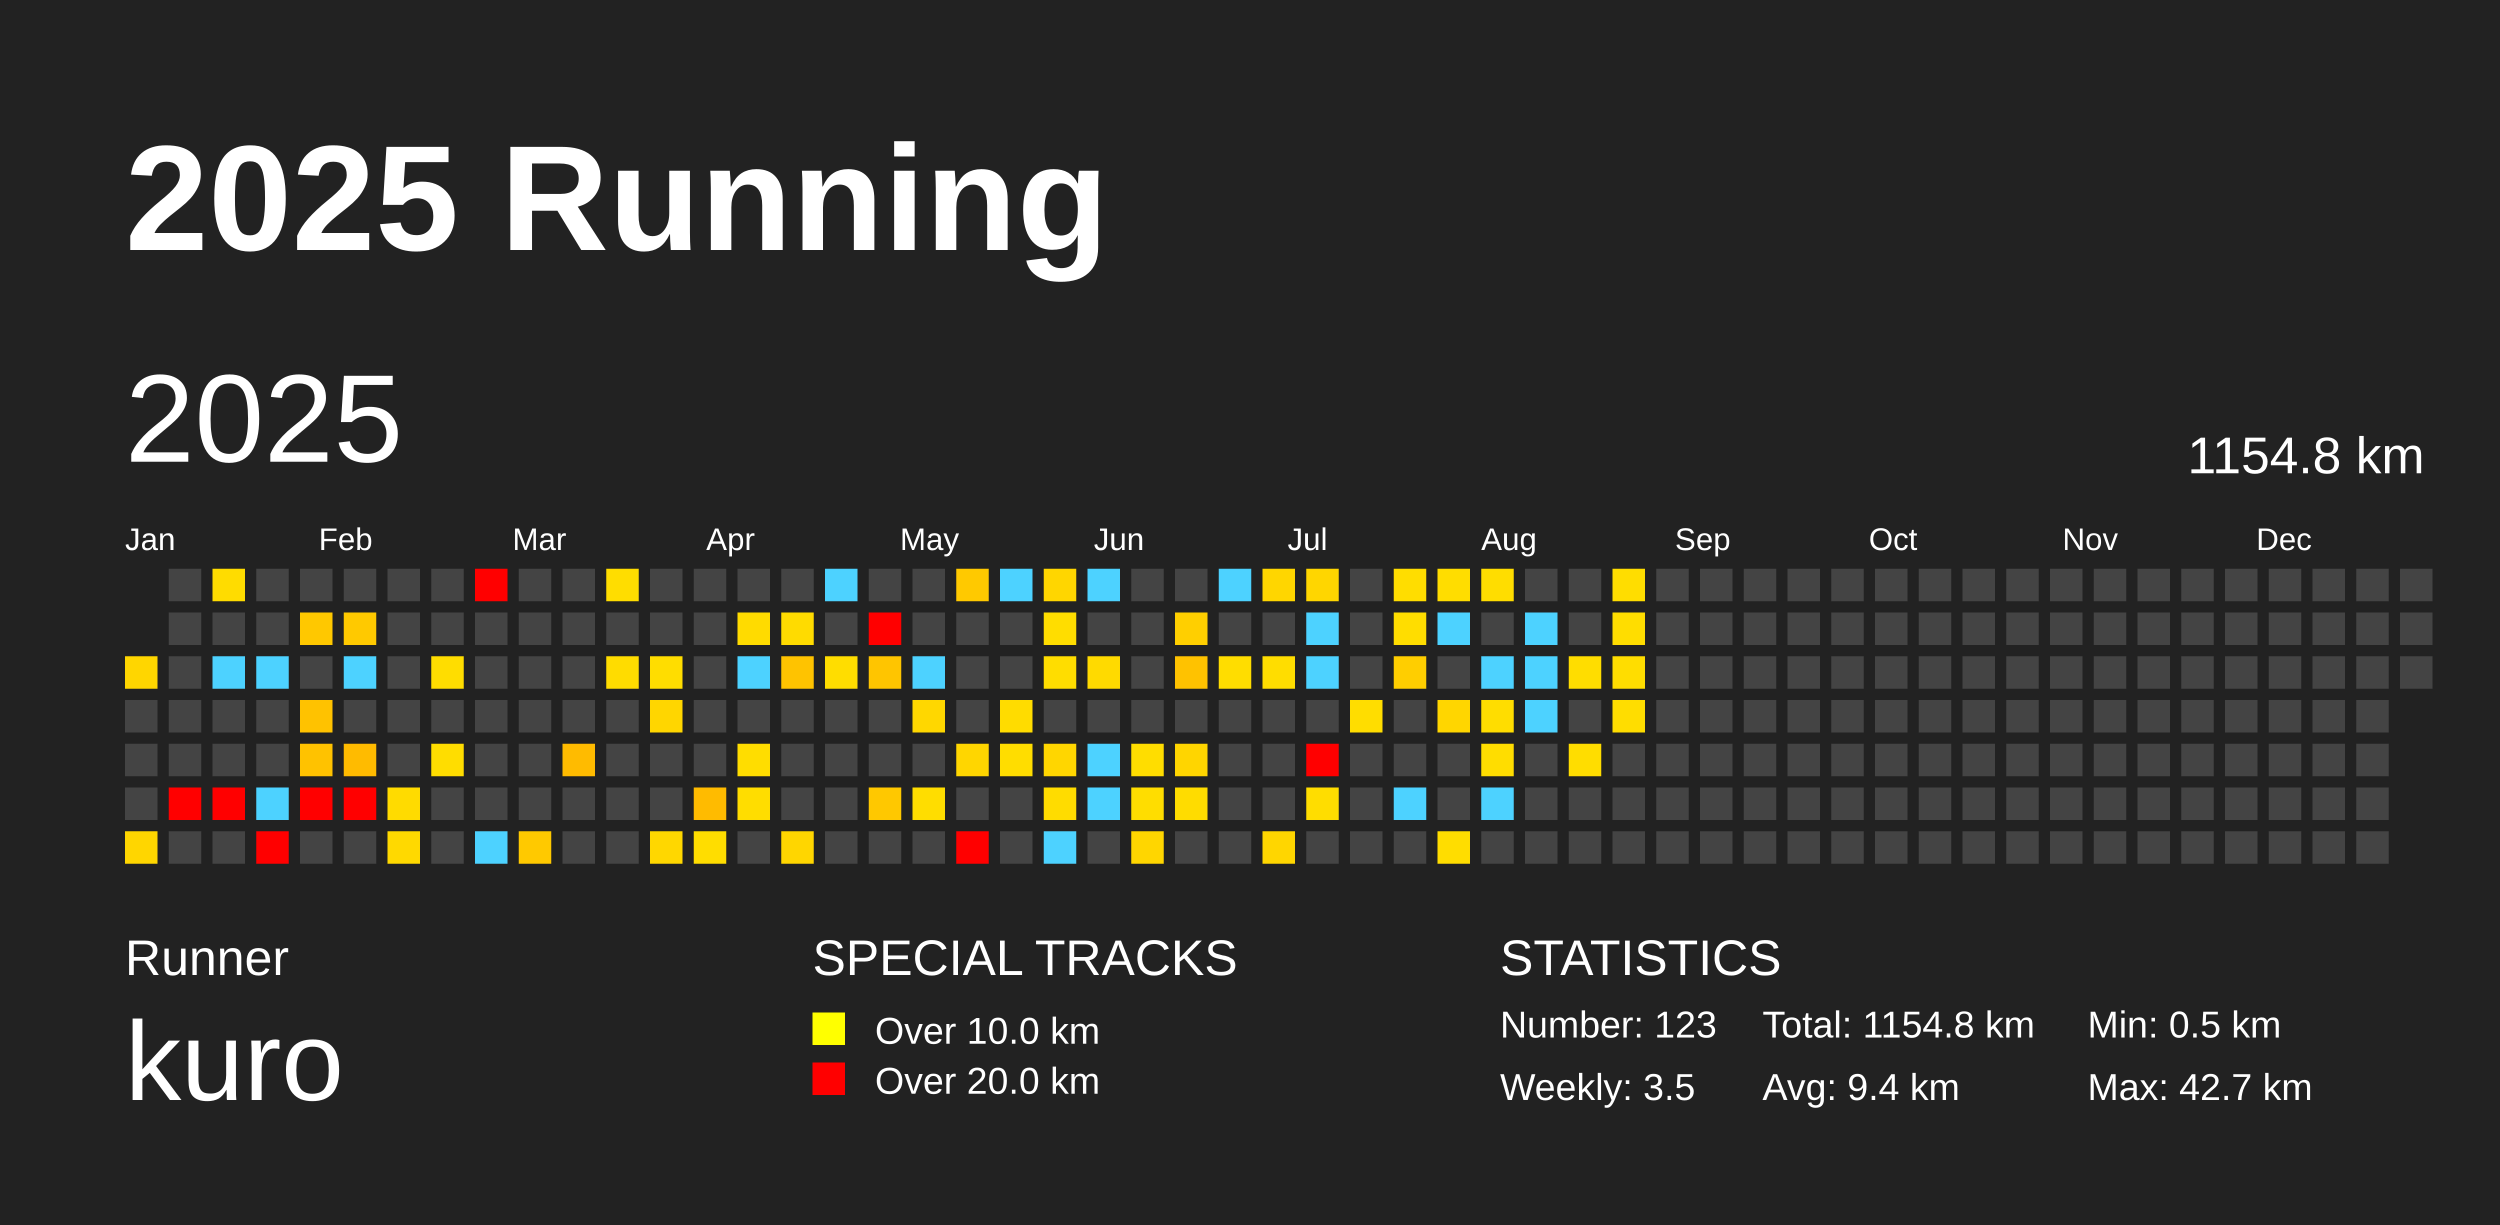
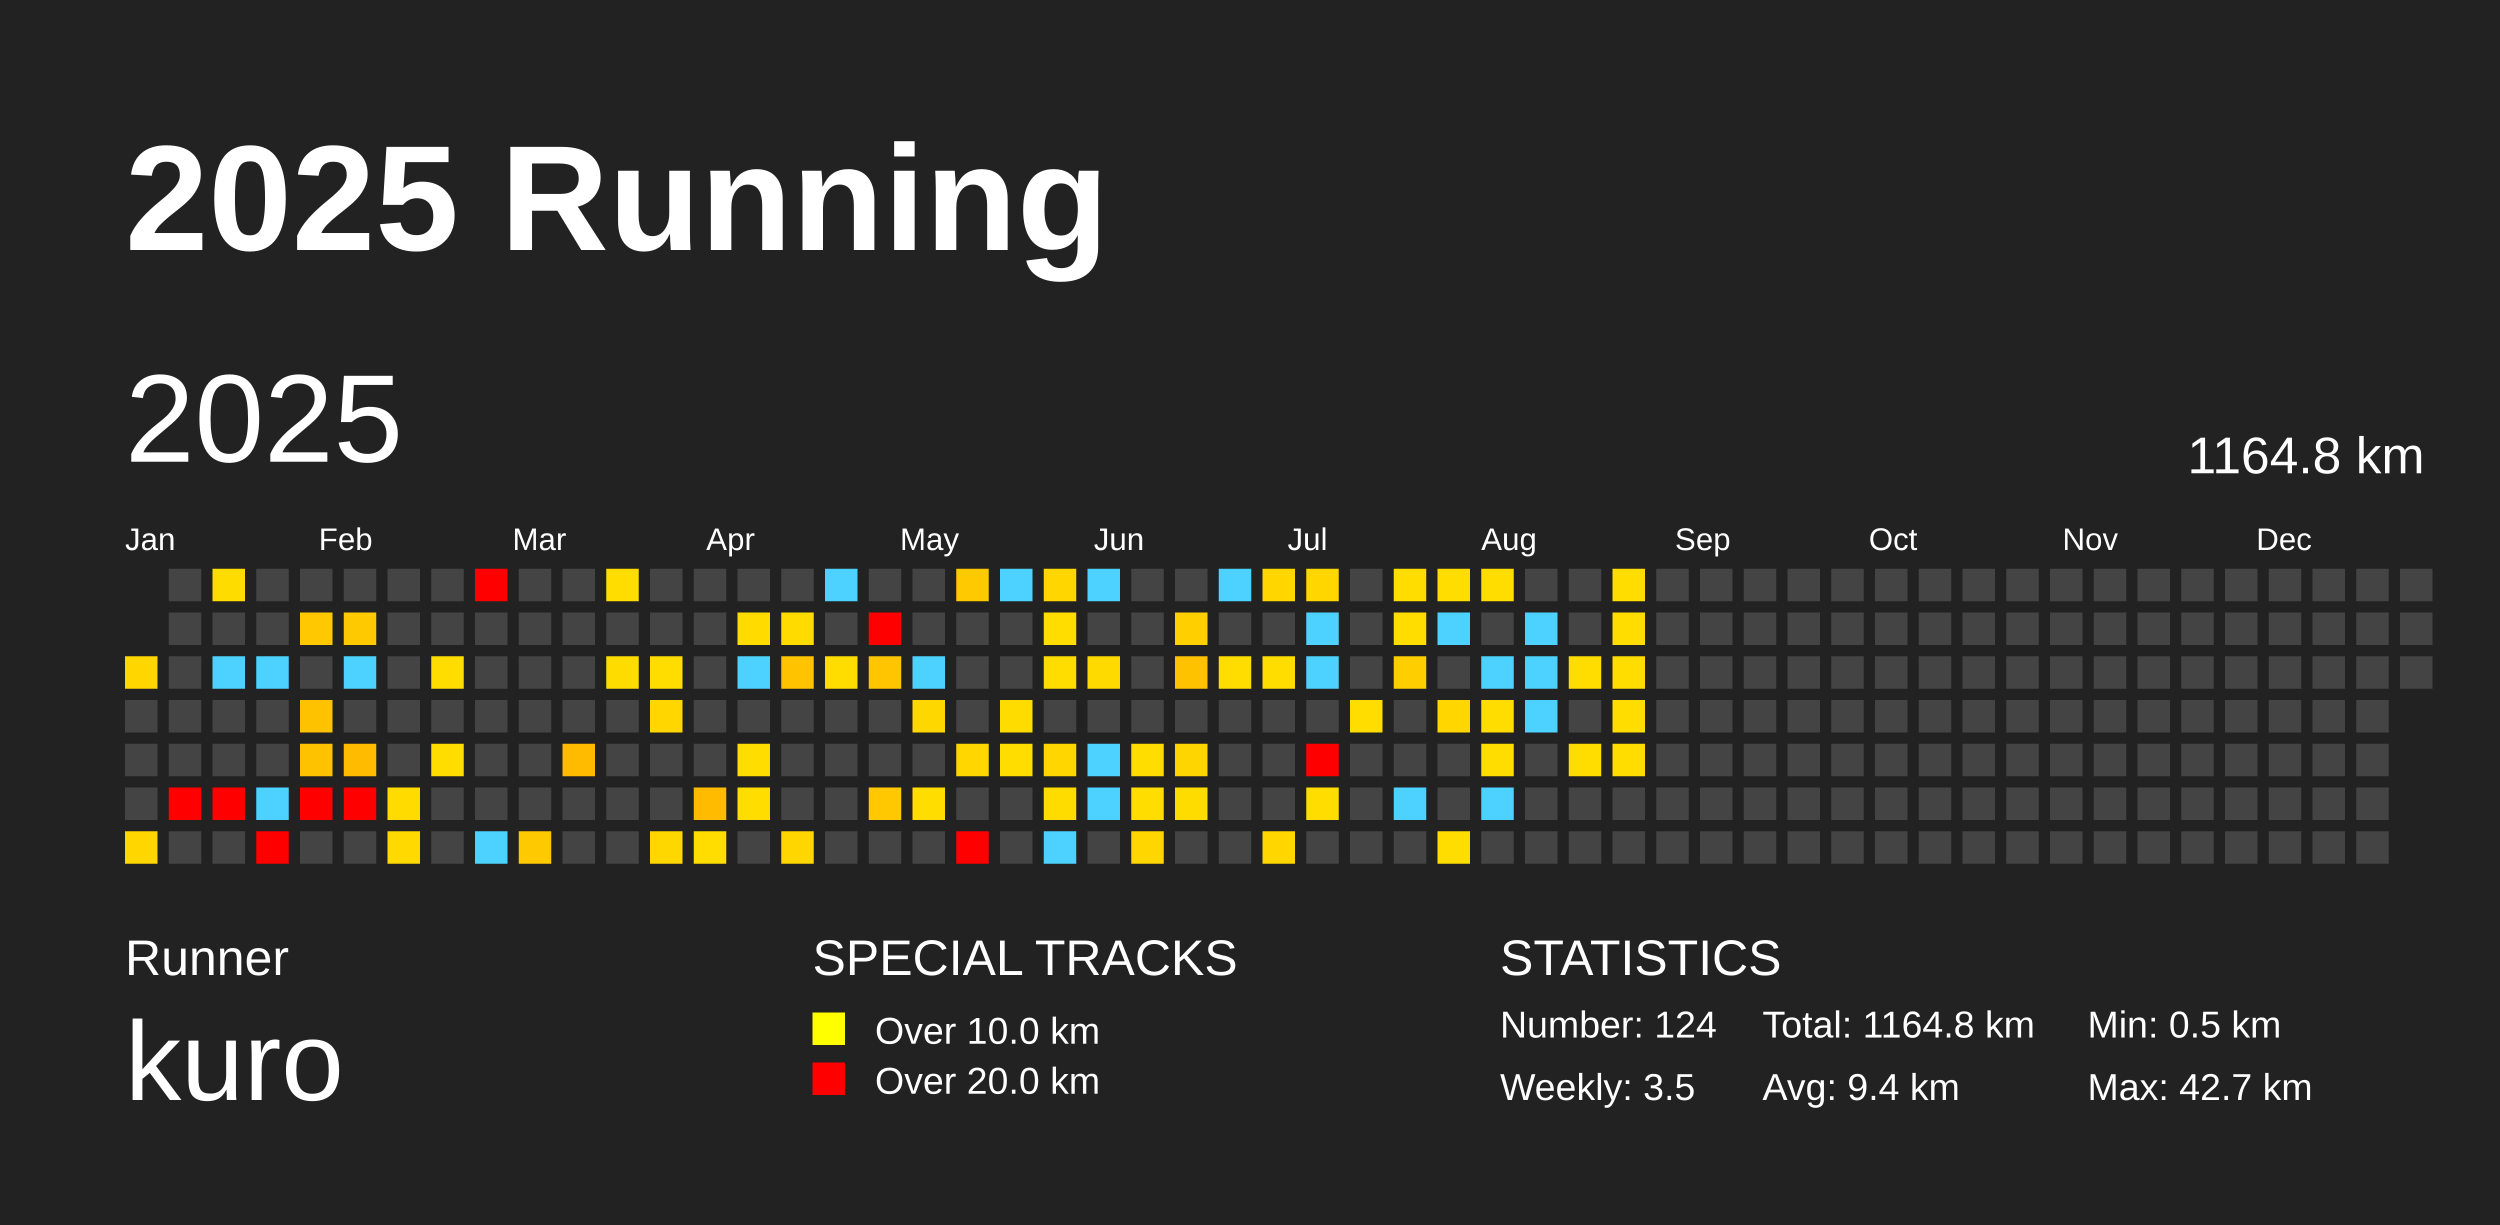
<svg xmlns="http://www.w3.org/2000/svg" baseProfile="full" height="98mm" version="1.1" viewBox="0,0,200,98" width="200mm">
  <defs />
  <rect fill="#222222" height="98" width="200" x="0" y="0" />
  <text fill="#FFFFFF" style="font-size:12px; font-family:Arial; font-weight:bold;" x="10" y="20">2025 Running</text>
  <text fill="#FFFFFF" style="font-size:4px; font-family:Arial" x="10" y="78">Runner</text>
  <text fill="#FFFFFF" style="font-size:9px; font-family:Arial" x="10" y="88">kuro</text>
  <text fill="#FFFFFF" style="font-size:4px; font-family:Arial" x="65" y="78">SPECIAL TRACKS</text>
  <rect fill="yellow" height="2.6" width="2.6" x="65" y="81" />
  <text fill="#FFFFFF" style="font-size:3px; font-family:Arial" x="70" y="83.5">Over 10.0 km</text>
  <rect fill="red" height="2.6" width="2.6" x="65" y="85" />
  <text fill="#FFFFFF" style="font-size:3px; font-family:Arial" x="70" y="87.5">Over 20.0 km</text>
  <text fill="#FFFFFF" style="font-size:4px; font-family:Arial" x="120" y="78">STATISTICS</text>
-   <text fill="#FFFFFF" style="font-size:3px; font-family:Arial" x="120" y="83">Number: 123</text>
+   <text fill="#FFFFFF" style="font-size:3px; font-family:Arial" x="120" y="83">Number: 124</text>
  <text fill="#FFFFFF" style="font-size:3px; font-family:Arial" x="120" y="88">Weekly: 3.5</text>
-   <text fill="#FFFFFF" style="font-size:3px; font-family:Arial" x="141" y="83">Total: 1154.8 km</text>
+   <text fill="#FFFFFF" style="font-size:3px; font-family:Arial" x="141" y="83">Total: 1164.8 km</text>
  <text fill="#FFFFFF" style="font-size:3px; font-family:Arial" x="141" y="88">Avg: 9.4 km</text>
  <text fill="#FFFFFF" style="font-size:3px; font-family:Arial" x="167" y="83">Min: 0.5 km</text>
  <text fill="#FFFFFF" style="font-size:3px; font-family:Arial" x="167" y="88">Max: 42.7 km</text>
  <text dominant-baseline="hanging" fill="#FFFFFF" style="font-size:10.0px; font-family:Arial;" x="10" y="30">2025</text>
-   <text dominant-baseline="hanging" fill="#FFFFFF" style="font-size:4.125px; font-family:Arial;" x="175" y="35">1154.8 km</text>
+   <text dominant-baseline="hanging" fill="#FFFFFF" style="font-size:4.125px; font-family:Arial;" x="175" y="35">1164.8 km</text>
  <text fill="#FFFFFF" style="font-size:2.5px; font-family:Arial" x="10.0" y="44">Jan</text>
  <text fill="#FFFFFF" style="font-size:2.5px; font-family:Arial" x="25.5" y="44">Feb</text>
  <text fill="#FFFFFF" style="font-size:2.5px; font-family:Arial" x="41.0" y="44">Mar</text>
  <text fill="#FFFFFF" style="font-size:2.5px; font-family:Arial" x="56.5" y="44">Apr</text>
  <text fill="#FFFFFF" style="font-size:2.5px; font-family:Arial" x="72.0" y="44">May</text>
  <text fill="#FFFFFF" style="font-size:2.5px; font-family:Arial" x="87.5" y="44">Jun</text>
  <text fill="#FFFFFF" style="font-size:2.5px; font-family:Arial" x="103.0" y="44">Jul</text>
  <text fill="#FFFFFF" style="font-size:2.5px; font-family:Arial" x="118.5" y="44">Aug</text>
  <text fill="#FFFFFF" style="font-size:2.5px; font-family:Arial" x="134.0" y="44">Sep</text>
  <text fill="#FFFFFF" style="font-size:2.5px; font-family:Arial" x="149.5" y="44">Oct</text>
  <text fill="#FFFFFF" style="font-size:2.5px; font-family:Arial" x="165.0" y="44">Nov</text>
  <text fill="#FFFFFF" style="font-size:2.5px; font-family:Arial" x="180.5" y="44">Dec</text>
  <rect fill="#ffd600" height="2.6" width="2.6" x="10.0" y="52.5" />
  <rect fill="#444444" height="2.6" width="2.6" x="10.0" y="56.0" />
  <rect fill="#444444" height="2.6" width="2.6" x="10.0" y="59.5" />
  <rect fill="#444444" height="2.6" width="2.6" x="10.0" y="63.0" />
  <rect fill="#ffd600" height="2.6" width="2.6" x="10.0" y="66.5" />
  <rect fill="#444444" height="2.6" width="2.6" x="13.5" y="45.5" />
  <rect fill="#444444" height="2.6" width="2.6" x="13.5" y="49.0" />
  <rect fill="#444444" height="2.6" width="2.6" x="13.5" y="52.5" />
  <rect fill="#444444" height="2.6" width="2.6" x="13.5" y="56.0" />
  <rect fill="#444444" height="2.6" width="2.6" x="13.5" y="59.5" />
  <rect fill="red" height="2.6" width="2.6" x="13.5" y="63.0" />
  <rect fill="#444444" height="2.6" width="2.6" x="13.5" y="66.5" />
  <rect fill="#ffdc00" height="2.6" width="2.6" x="17.0" y="45.5" />
  <rect fill="#444444" height="2.6" width="2.6" x="17.0" y="49.0" />
  <rect fill="#4dd2ff" height="2.6" width="2.6" x="17.0" y="52.5" />
  <rect fill="#444444" height="2.6" width="2.6" x="17.0" y="56.0" />
  <rect fill="#444444" height="2.6" width="2.6" x="17.0" y="59.5" />
  <rect fill="red" height="2.6" width="2.6" x="17.0" y="63.0" />
  <rect fill="#444444" height="2.6" width="2.6" x="17.0" y="66.5" />
  <rect fill="#444444" height="2.6" width="2.6" x="20.5" y="45.5" />
  <rect fill="#444444" height="2.6" width="2.6" x="20.5" y="49.0" />
  <rect fill="#4dd2ff" height="2.6" width="2.6" x="20.5" y="52.5" />
  <rect fill="#444444" height="2.6" width="2.6" x="20.5" y="56.0" />
  <rect fill="#444444" height="2.6" width="2.6" x="20.5" y="59.5" />
  <rect fill="#4dd2ff" height="2.6" width="2.6" x="20.5" y="63.0" />
  <rect fill="red" height="2.6" width="2.6" x="20.5" y="66.5" />
  <rect fill="#444444" height="2.6" width="2.6" x="24.0" y="45.5" />
  <rect fill="#ffc800" height="2.6" width="2.6" x="24.0" y="49.0" />
  <rect fill="#444444" height="2.6" width="2.6" x="24.0" y="52.5" />
  <rect fill="#ffc200" height="2.6" width="2.6" x="24.0" y="56.0" />
  <rect fill="#ffc200" height="2.6" width="2.6" x="24.0" y="59.5" />
  <rect fill="red" height="2.6" width="2.6" x="24.0" y="63.0" />
  <rect fill="#444444" height="2.6" width="2.6" x="24.0" y="66.5" />
  <rect fill="#444444" height="2.6" width="2.6" x="27.5" y="45.5" />
  <rect fill="#ffc900" height="2.6" width="2.6" x="27.5" y="49.0" />
  <rect fill="#4dd2ff" height="2.6" width="2.6" x="27.5" y="52.5" />
  <rect fill="#444444" height="2.6" width="2.6" x="27.5" y="56.0" />
  <rect fill="#ffbb00" height="2.6" width="2.6" x="27.5" y="59.5" />
  <rect fill="red" height="2.6" width="2.6" x="27.5" y="63.0" />
  <rect fill="#444444" height="2.6" width="2.6" x="27.5" y="66.5" />
  <rect fill="#444444" height="2.6" width="2.6" x="31.0" y="45.5" />
  <rect fill="#444444" height="2.6" width="2.6" x="31.0" y="49.0" />
  <rect fill="#444444" height="2.6" width="2.6" x="31.0" y="52.5" />
  <rect fill="#444444" height="2.6" width="2.6" x="31.0" y="56.0" />
  <rect fill="#444444" height="2.6" width="2.6" x="31.0" y="59.5" />
  <rect fill="#ffdb00" height="2.6" width="2.6" x="31.0" y="63.0" />
  <rect fill="#ffd900" height="2.6" width="2.6" x="31.0" y="66.5" />
  <rect fill="#444444" height="2.6" width="2.6" x="34.5" y="45.5" />
  <rect fill="#444444" height="2.6" width="2.6" x="34.5" y="49.0" />
  <rect fill="#ffdd00" height="2.6" width="2.6" x="34.5" y="52.5" />
  <rect fill="#444444" height="2.6" width="2.6" x="34.5" y="56.0" />
  <rect fill="#ffdd00" height="2.6" width="2.6" x="34.5" y="59.5" />
  <rect fill="#444444" height="2.6" width="2.6" x="34.5" y="63.0" />
  <rect fill="#444444" height="2.6" width="2.6" x="34.5" y="66.5" />
  <rect fill="red" height="2.6" width="2.6" x="38.0" y="45.5" />
  <rect fill="#444444" height="2.6" width="2.6" x="38.0" y="49.0" />
  <rect fill="#444444" height="2.6" width="2.6" x="38.0" y="52.5" />
  <rect fill="#444444" height="2.6" width="2.6" x="38.0" y="56.0" />
  <rect fill="#444444" height="2.6" width="2.6" x="38.0" y="59.5" />
  <rect fill="#444444" height="2.6" width="2.6" x="38.0" y="63.0" />
  <rect fill="#4dd2ff" height="2.6" width="2.6" x="38.0" y="66.5" />
  <rect fill="#444444" height="2.6" width="2.6" x="41.5" y="45.5" />
  <rect fill="#444444" height="2.6" width="2.6" x="41.5" y="49.0" />
  <rect fill="#444444" height="2.6" width="2.6" x="41.5" y="52.5" />
  <rect fill="#444444" height="2.6" width="2.6" x="41.5" y="56.0" />
  <rect fill="#444444" height="2.6" width="2.6" x="41.5" y="59.5" />
  <rect fill="#444444" height="2.6" width="2.6" x="41.5" y="63.0" />
  <rect fill="#ffc900" height="2.6" width="2.6" x="41.5" y="66.5" />
  <rect fill="#444444" height="2.6" width="2.6" x="45.0" y="45.5" />
  <rect fill="#444444" height="2.6" width="2.6" x="45.0" y="49.0" />
  <rect fill="#444444" height="2.6" width="2.6" x="45.0" y="52.5" />
  <rect fill="#444444" height="2.6" width="2.6" x="45.0" y="56.0" />
  <rect fill="#ffbb00" height="2.6" width="2.6" x="45.0" y="59.5" />
  <rect fill="#444444" height="2.6" width="2.6" x="45.0" y="63.0" />
  <rect fill="#444444" height="2.6" width="2.6" x="45.0" y="66.5" />
  <rect fill="#ffdd00" height="2.6" width="2.6" x="48.5" y="45.5" />
  <rect fill="#444444" height="2.6" width="2.6" x="48.5" y="49.0" />
  <rect fill="#ffdc00" height="2.6" width="2.6" x="48.5" y="52.5" />
  <rect fill="#444444" height="2.6" width="2.6" x="48.5" y="56.0" />
  <rect fill="#444444" height="2.6" width="2.6" x="48.5" y="59.5" />
  <rect fill="#444444" height="2.6" width="2.6" x="48.5" y="63.0" />
  <rect fill="#444444" height="2.6" width="2.6" x="48.5" y="66.5" />
  <rect fill="#444444" height="2.6" width="2.6" x="52.0" y="45.5" />
  <rect fill="#444444" height="2.6" width="2.6" x="52.0" y="49.0" />
  <rect fill="#ffdd00" height="2.6" width="2.6" x="52.0" y="52.5" />
  <rect fill="#ffd600" height="2.6" width="2.6" x="52.0" y="56.0" />
  <rect fill="#444444" height="2.6" width="2.6" x="52.0" y="59.5" />
  <rect fill="#444444" height="2.6" width="2.6" x="52.0" y="63.0" />
  <rect fill="#ffd700" height="2.6" width="2.6" x="52.0" y="66.5" />
  <rect fill="#444444" height="2.6" width="2.6" x="55.5" y="45.5" />
  <rect fill="#444444" height="2.6" width="2.6" x="55.5" y="49.0" />
  <rect fill="#444444" height="2.6" width="2.6" x="55.5" y="52.5" />
  <rect fill="#444444" height="2.6" width="2.6" x="55.5" y="56.0" />
  <rect fill="#444444" height="2.6" width="2.6" x="55.5" y="59.5" />
  <rect fill="#ffbb00" height="2.6" width="2.6" x="55.5" y="63.0" />
  <rect fill="#ffdd00" height="2.6" width="2.6" x="55.5" y="66.5" />
  <rect fill="#444444" height="2.6" width="2.6" x="59.0" y="45.5" />
  <rect fill="#ffdb00" height="2.6" width="2.6" x="59.0" y="49.0" />
  <rect fill="#4dd2ff" height="2.6" width="2.6" x="59.0" y="52.5" />
  <rect fill="#444444" height="2.6" width="2.6" x="59.0" y="56.0" />
  <rect fill="#ffdd00" height="2.6" width="2.6" x="59.0" y="59.5" />
  <rect fill="#ffdd00" height="2.6" width="2.6" x="59.0" y="63.0" />
  <rect fill="#444444" height="2.6" width="2.6" x="59.0" y="66.5" />
  <rect fill="#444444" height="2.6" width="2.6" x="62.5" y="45.5" />
  <rect fill="#ffdb00" height="2.6" width="2.6" x="62.5" y="49.0" />
  <rect fill="#ffc300" height="2.6" width="2.6" x="62.5" y="52.5" />
  <rect fill="#444444" height="2.6" width="2.6" x="62.5" y="56.0" />
  <rect fill="#444444" height="2.6" width="2.6" x="62.5" y="59.5" />
  <rect fill="#444444" height="2.6" width="2.6" x="62.5" y="63.0" />
  <rect fill="#ffd600" height="2.6" width="2.6" x="62.5" y="66.5" />
  <rect fill="#4dd2ff" height="2.6" width="2.6" x="66.0" y="45.5" />
  <rect fill="#444444" height="2.6" width="2.6" x="66.0" y="49.0" />
  <rect fill="#ffdd00" height="2.6" width="2.6" x="66.0" y="52.5" />
  <rect fill="#444444" height="2.6" width="2.6" x="66.0" y="56.0" />
  <rect fill="#444444" height="2.6" width="2.6" x="66.0" y="59.5" />
  <rect fill="#444444" height="2.6" width="2.6" x="66.0" y="63.0" />
  <rect fill="#444444" height="2.6" width="2.6" x="66.0" y="66.5" />
  <rect fill="#444444" height="2.6" width="2.6" x="69.5" y="45.5" />
  <rect fill="red" height="2.6" width="2.6" x="69.5" y="49.0" />
  <rect fill="#ffc500" height="2.6" width="2.6" x="69.5" y="52.5" />
  <rect fill="#444444" height="2.6" width="2.6" x="69.5" y="56.0" />
  <rect fill="#444444" height="2.6" width="2.6" x="69.5" y="59.5" />
  <rect fill="#ffc800" height="2.6" width="2.6" x="69.5" y="63.0" />
  <rect fill="#444444" height="2.6" width="2.6" x="69.5" y="66.5" />
  <rect fill="#444444" height="2.6" width="2.6" x="73.0" y="45.5" />
  <rect fill="#444444" height="2.6" width="2.6" x="73.0" y="49.0" />
  <rect fill="#4dd2ff" height="2.6" width="2.6" x="73.0" y="52.5" />
  <rect fill="#ffd700" height="2.6" width="2.6" x="73.0" y="56.0" />
  <rect fill="#444444" height="2.6" width="2.6" x="73.0" y="59.5" />
  <rect fill="#ffdd00" height="2.6" width="2.6" x="73.0" y="63.0" />
  <rect fill="#444444" height="2.6" width="2.6" x="73.0" y="66.5" />
  <rect fill="#ffc900" height="2.6" width="2.6" x="76.5" y="45.5" />
  <rect fill="#444444" height="2.6" width="2.6" x="76.5" y="49.0" />
  <rect fill="#444444" height="2.6" width="2.6" x="76.5" y="52.5" />
  <rect fill="#444444" height="2.6" width="2.6" x="76.5" y="56.0" />
  <rect fill="#ffd600" height="2.6" width="2.6" x="76.5" y="59.5" />
  <rect fill="#444444" height="2.6" width="2.6" x="76.5" y="63.0" />
  <rect fill="red" height="2.6" width="2.6" x="76.5" y="66.5" />
  <rect fill="#4dd2ff" height="2.6" width="2.6" x="80.0" y="45.5" />
  <rect fill="#444444" height="2.6" width="2.6" x="80.0" y="49.0" />
  <rect fill="#444444" height="2.6" width="2.6" x="80.0" y="52.5" />
  <rect fill="#ffdc00" height="2.6" width="2.6" x="80.0" y="56.0" />
  <rect fill="#ffdd00" height="2.6" width="2.6" x="80.0" y="59.5" />
  <rect fill="#444444" height="2.6" width="2.6" x="80.0" y="63.0" />
  <rect fill="#444444" height="2.6" width="2.6" x="80.0" y="66.5" />
  <rect fill="#ffd600" height="2.6" width="2.6" x="83.5" y="45.5" />
  <rect fill="#ffdd00" height="2.6" width="2.6" x="83.5" y="49.0" />
  <rect fill="#ffdd00" height="2.6" width="2.6" x="83.5" y="52.5" />
  <rect fill="#444444" height="2.6" width="2.6" x="83.5" y="56.0" />
  <rect fill="#ffd600" height="2.6" width="2.6" x="83.5" y="59.5" />
  <rect fill="#ffdc00" height="2.6" width="2.6" x="83.5" y="63.0" />
  <rect fill="#4dd2ff" height="2.6" width="2.6" x="83.5" y="66.5" />
  <rect fill="#4dd2ff" height="2.6" width="2.6" x="87.0" y="45.5" />
  <rect fill="#444444" height="2.6" width="2.6" x="87.0" y="49.0" />
  <rect fill="#ffda00" height="2.6" width="2.6" x="87.0" y="52.5" />
  <rect fill="#444444" height="2.6" width="2.6" x="87.0" y="56.0" />
  <rect fill="#4dd2ff" height="2.6" width="2.6" x="87.0" y="59.5" />
  <rect fill="#4dd2ff" height="2.6" width="2.6" x="87.0" y="63.0" />
  <rect fill="#444444" height="2.6" width="2.6" x="87.0" y="66.5" />
  <rect fill="#444444" height="2.6" width="2.6" x="90.5" y="45.5" />
  <rect fill="#444444" height="2.6" width="2.6" x="90.5" y="49.0" />
  <rect fill="#444444" height="2.6" width="2.6" x="90.5" y="52.5" />
  <rect fill="#444444" height="2.6" width="2.6" x="90.5" y="56.0" />
  <rect fill="#ffdd00" height="2.6" width="2.6" x="90.5" y="59.5" />
  <rect fill="#ffdd00" height="2.6" width="2.6" x="90.5" y="63.0" />
  <rect fill="#ffd600" height="2.6" width="2.6" x="90.5" y="66.5" />
  <rect fill="#444444" height="2.6" width="2.6" x="94.0" y="45.5" />
  <rect fill="#ffcf00" height="2.6" width="2.6" x="94.0" y="49.0" />
  <rect fill="#ffc200" height="2.6" width="2.6" x="94.0" y="52.5" />
  <rect fill="#444444" height="2.6" width="2.6" x="94.0" y="56.0" />
  <rect fill="#ffd500" height="2.6" width="2.6" x="94.0" y="59.5" />
  <rect fill="#ffdc00" height="2.6" width="2.6" x="94.0" y="63.0" />
  <rect fill="#444444" height="2.6" width="2.6" x="94.0" y="66.5" />
  <rect fill="#4dd2ff" height="2.6" width="2.6" x="97.5" y="45.5" />
  <rect fill="#444444" height="2.6" width="2.6" x="97.5" y="49.0" />
  <rect fill="#ffdd00" height="2.6" width="2.6" x="97.5" y="52.5" />
  <rect fill="#444444" height="2.6" width="2.6" x="97.5" y="56.0" />
  <rect fill="#444444" height="2.6" width="2.6" x="97.5" y="59.5" />
  <rect fill="#444444" height="2.6" width="2.6" x="97.5" y="63.0" />
  <rect fill="#444444" height="2.6" width="2.6" x="97.5" y="66.5" />
  <rect fill="#ffd600" height="2.6" width="2.6" x="101.0" y="45.5" />
  <rect fill="#444444" height="2.6" width="2.6" x="101.0" y="49.0" />
  <rect fill="#ffdd00" height="2.6" width="2.6" x="101.0" y="52.5" />
  <rect fill="#444444" height="2.6" width="2.6" x="101.0" y="56.0" />
  <rect fill="#444444" height="2.6" width="2.6" x="101.0" y="59.5" />
  <rect fill="#444444" height="2.6" width="2.6" x="101.0" y="63.0" />
  <rect fill="#ffd600" height="2.6" width="2.6" x="101.0" y="66.5" />
  <rect fill="#ffd600" height="2.6" width="2.6" x="104.5" y="45.5" />
  <rect fill="#4dd2ff" height="2.6" width="2.6" x="104.5" y="49.0" />
  <rect fill="#4dd2ff" height="2.6" width="2.6" x="104.5" y="52.5" />
  <rect fill="#444444" height="2.6" width="2.6" x="104.5" y="56.0" />
  <rect fill="red" height="2.6" width="2.6" x="104.5" y="59.5" />
  <rect fill="#ffdd00" height="2.6" width="2.6" x="104.5" y="63.0" />
  <rect fill="#444444" height="2.6" width="2.6" x="104.5" y="66.5" />
  <rect fill="#444444" height="2.6" width="2.6" x="108.0" y="45.5" />
  <rect fill="#444444" height="2.6" width="2.6" x="108.0" y="49.0" />
  <rect fill="#444444" height="2.6" width="2.6" x="108.0" y="52.5" />
  <rect fill="#ffdd00" height="2.6" width="2.6" x="108.0" y="56.0" />
  <rect fill="#444444" height="2.6" width="2.6" x="108.0" y="59.5" />
  <rect fill="#444444" height="2.6" width="2.6" x="108.0" y="63.0" />
  <rect fill="#444444" height="2.6" width="2.6" x="108.0" y="66.5" />
  <rect fill="#ffdd00" height="2.6" width="2.6" x="111.5" y="45.5" />
  <rect fill="#ffdd00" height="2.6" width="2.6" x="111.5" y="49.0" />
  <rect fill="#ffce00" height="2.6" width="2.6" x="111.5" y="52.5" />
  <rect fill="#444444" height="2.6" width="2.6" x="111.5" y="56.0" />
  <rect fill="#444444" height="2.6" width="2.6" x="111.5" y="59.5" />
  <rect fill="#4dd2ff" height="2.6" width="2.6" x="111.5" y="63.0" />
  <rect fill="#444444" height="2.6" width="2.6" x="111.5" y="66.5" />
  <rect fill="#ffdd00" height="2.6" width="2.6" x="115.0" y="45.5" />
  <rect fill="#4dd2ff" height="2.6" width="2.6" x="115.0" y="49.0" />
  <rect fill="#444444" height="2.6" width="2.6" x="115.0" y="52.5" />
  <rect fill="#ffd600" height="2.6" width="2.6" x="115.0" y="56.0" />
  <rect fill="#444444" height="2.6" width="2.6" x="115.0" y="59.5" />
  <rect fill="#444444" height="2.6" width="2.6" x="115.0" y="63.0" />
  <rect fill="#ffdd00" height="2.6" width="2.6" x="115.0" y="66.5" />
  <rect fill="#ffdd00" height="2.6" width="2.6" x="118.5" y="45.5" />
  <rect fill="#444444" height="2.6" width="2.6" x="118.5" y="49.0" />
  <rect fill="#4dd2ff" height="2.6" width="2.6" x="118.5" y="52.5" />
  <rect fill="#ffdd00" height="2.6" width="2.6" x="118.5" y="56.0" />
  <rect fill="#ffdd00" height="2.6" width="2.6" x="118.5" y="59.5" />
  <rect fill="#4dd2ff" height="2.6" width="2.6" x="118.5" y="63.0" />
  <rect fill="#444444" height="2.6" width="2.6" x="118.5" y="66.5" />
  <rect fill="#444444" height="2.6" width="2.6" x="122.0" y="45.5" />
  <rect fill="#4dd2ff" height="2.6" width="2.6" x="122.0" y="49.0" />
  <rect fill="#4dd2ff" height="2.6" width="2.6" x="122.0" y="52.5" />
  <rect fill="#4dd2ff" height="2.6" width="2.6" x="122.0" y="56.0" />
  <rect fill="#444444" height="2.6" width="2.6" x="122.0" y="59.5" />
  <rect fill="#444444" height="2.6" width="2.6" x="122.0" y="63.0" />
  <rect fill="#444444" height="2.6" width="2.6" x="122.0" y="66.5" />
  <rect fill="#444444" height="2.6" width="2.6" x="125.5" y="45.5" />
  <rect fill="#444444" height="2.6" width="2.6" x="125.5" y="49.0" />
  <rect fill="#ffdd00" height="2.6" width="2.6" x="125.5" y="52.5" />
  <rect fill="#444444" height="2.6" width="2.6" x="125.5" y="56.0" />
  <rect fill="#ffdd00" height="2.6" width="2.6" x="125.5" y="59.5" />
  <rect fill="#444444" height="2.6" width="2.6" x="125.5" y="63.0" />
  <rect fill="#444444" height="2.6" width="2.6" x="125.5" y="66.5" />
  <rect fill="#ffdd00" height="2.6" width="2.6" x="129.0" y="45.5" />
  <rect fill="#ffdd00" height="2.6" width="2.6" x="129.0" y="49.0" />
  <rect fill="#ffdd00" height="2.6" width="2.6" x="129.0" y="52.5" />
  <rect fill="#ffdd00" height="2.6" width="2.6" x="129.0" y="56.0" />
-   <rect fill="#444444" height="2.6" width="2.6" x="129.0" y="59.5" />
+   <rect fill="#ffdd00" height="2.6" width="2.6" x="129.0" y="59.5" />
  <rect fill="#444444" height="2.6" width="2.6" x="129.0" y="63.0" />
  <rect fill="#444444" height="2.6" width="2.6" x="129.0" y="66.5" />
  <rect fill="#444444" height="2.6" width="2.6" x="132.5" y="45.5" />
  <rect fill="#444444" height="2.6" width="2.6" x="132.5" y="49.0" />
  <rect fill="#444444" height="2.6" width="2.6" x="132.5" y="52.5" />
  <rect fill="#444444" height="2.6" width="2.6" x="132.5" y="56.0" />
  <rect fill="#444444" height="2.6" width="2.6" x="132.5" y="59.5" />
  <rect fill="#444444" height="2.6" width="2.6" x="132.5" y="63.0" />
  <rect fill="#444444" height="2.6" width="2.6" x="132.5" y="66.5" />
  <rect fill="#444444" height="2.6" width="2.6" x="136.0" y="45.5" />
  <rect fill="#444444" height="2.6" width="2.6" x="136.0" y="49.0" />
  <rect fill="#444444" height="2.6" width="2.6" x="136.0" y="52.5" />
  <rect fill="#444444" height="2.6" width="2.6" x="136.0" y="56.0" />
  <rect fill="#444444" height="2.6" width="2.6" x="136.0" y="59.5" />
  <rect fill="#444444" height="2.6" width="2.6" x="136.0" y="63.0" />
  <rect fill="#444444" height="2.6" width="2.6" x="136.0" y="66.5" />
  <rect fill="#444444" height="2.6" width="2.6" x="139.5" y="45.5" />
  <rect fill="#444444" height="2.6" width="2.6" x="139.5" y="49.0" />
  <rect fill="#444444" height="2.6" width="2.6" x="139.5" y="52.5" />
  <rect fill="#444444" height="2.6" width="2.6" x="139.5" y="56.0" />
  <rect fill="#444444" height="2.6" width="2.6" x="139.5" y="59.5" />
  <rect fill="#444444" height="2.6" width="2.6" x="139.5" y="63.0" />
  <rect fill="#444444" height="2.6" width="2.6" x="139.5" y="66.5" />
  <rect fill="#444444" height="2.6" width="2.6" x="143.0" y="45.5" />
  <rect fill="#444444" height="2.6" width="2.6" x="143.0" y="49.0" />
  <rect fill="#444444" height="2.6" width="2.6" x="143.0" y="52.5" />
  <rect fill="#444444" height="2.6" width="2.6" x="143.0" y="56.0" />
  <rect fill="#444444" height="2.6" width="2.6" x="143.0" y="59.5" />
  <rect fill="#444444" height="2.6" width="2.6" x="143.0" y="63.0" />
  <rect fill="#444444" height="2.6" width="2.6" x="143.0" y="66.5" />
  <rect fill="#444444" height="2.6" width="2.6" x="146.5" y="45.5" />
  <rect fill="#444444" height="2.6" width="2.6" x="146.5" y="49.0" />
  <rect fill="#444444" height="2.6" width="2.6" x="146.5" y="52.5" />
  <rect fill="#444444" height="2.6" width="2.6" x="146.5" y="56.0" />
  <rect fill="#444444" height="2.6" width="2.6" x="146.5" y="59.5" />
  <rect fill="#444444" height="2.6" width="2.6" x="146.5" y="63.0" />
  <rect fill="#444444" height="2.6" width="2.6" x="146.5" y="66.5" />
  <rect fill="#444444" height="2.6" width="2.6" x="150.0" y="45.5" />
  <rect fill="#444444" height="2.6" width="2.6" x="150.0" y="49.0" />
  <rect fill="#444444" height="2.6" width="2.6" x="150.0" y="52.5" />
  <rect fill="#444444" height="2.6" width="2.6" x="150.0" y="56.0" />
  <rect fill="#444444" height="2.6" width="2.6" x="150.0" y="59.5" />
  <rect fill="#444444" height="2.6" width="2.6" x="150.0" y="63.0" />
  <rect fill="#444444" height="2.6" width="2.6" x="150.0" y="66.5" />
  <rect fill="#444444" height="2.6" width="2.6" x="153.5" y="45.5" />
  <rect fill="#444444" height="2.6" width="2.6" x="153.5" y="49.0" />
  <rect fill="#444444" height="2.6" width="2.6" x="153.5" y="52.5" />
  <rect fill="#444444" height="2.6" width="2.6" x="153.5" y="56.0" />
  <rect fill="#444444" height="2.6" width="2.6" x="153.5" y="59.5" />
  <rect fill="#444444" height="2.6" width="2.6" x="153.5" y="63.0" />
  <rect fill="#444444" height="2.6" width="2.6" x="153.5" y="66.5" />
  <rect fill="#444444" height="2.6" width="2.6" x="157.0" y="45.5" />
  <rect fill="#444444" height="2.6" width="2.6" x="157.0" y="49.0" />
  <rect fill="#444444" height="2.6" width="2.6" x="157.0" y="52.5" />
  <rect fill="#444444" height="2.6" width="2.6" x="157.0" y="56.0" />
  <rect fill="#444444" height="2.6" width="2.6" x="157.0" y="59.5" />
  <rect fill="#444444" height="2.6" width="2.6" x="157.0" y="63.0" />
  <rect fill="#444444" height="2.6" width="2.6" x="157.0" y="66.5" />
  <rect fill="#444444" height="2.6" width="2.6" x="160.5" y="45.5" />
  <rect fill="#444444" height="2.6" width="2.6" x="160.5" y="49.0" />
  <rect fill="#444444" height="2.6" width="2.6" x="160.5" y="52.5" />
  <rect fill="#444444" height="2.6" width="2.6" x="160.5" y="56.0" />
  <rect fill="#444444" height="2.6" width="2.6" x="160.5" y="59.5" />
  <rect fill="#444444" height="2.6" width="2.6" x="160.5" y="63.0" />
  <rect fill="#444444" height="2.6" width="2.6" x="160.5" y="66.5" />
  <rect fill="#444444" height="2.6" width="2.6" x="164.0" y="45.5" />
  <rect fill="#444444" height="2.6" width="2.6" x="164.0" y="49.0" />
  <rect fill="#444444" height="2.6" width="2.6" x="164.0" y="52.5" />
  <rect fill="#444444" height="2.6" width="2.6" x="164.0" y="56.0" />
  <rect fill="#444444" height="2.6" width="2.6" x="164.0" y="59.5" />
  <rect fill="#444444" height="2.6" width="2.6" x="164.0" y="63.0" />
  <rect fill="#444444" height="2.6" width="2.6" x="164.0" y="66.5" />
  <rect fill="#444444" height="2.6" width="2.6" x="167.5" y="45.5" />
  <rect fill="#444444" height="2.6" width="2.6" x="167.5" y="49.0" />
  <rect fill="#444444" height="2.6" width="2.6" x="167.5" y="52.5" />
  <rect fill="#444444" height="2.6" width="2.6" x="167.5" y="56.0" />
  <rect fill="#444444" height="2.6" width="2.6" x="167.5" y="59.5" />
  <rect fill="#444444" height="2.6" width="2.6" x="167.5" y="63.0" />
  <rect fill="#444444" height="2.6" width="2.6" x="167.5" y="66.5" />
  <rect fill="#444444" height="2.6" width="2.6" x="171.0" y="45.5" />
  <rect fill="#444444" height="2.6" width="2.6" x="171.0" y="49.0" />
  <rect fill="#444444" height="2.6" width="2.6" x="171.0" y="52.5" />
  <rect fill="#444444" height="2.6" width="2.6" x="171.0" y="56.0" />
  <rect fill="#444444" height="2.6" width="2.6" x="171.0" y="59.5" />
  <rect fill="#444444" height="2.6" width="2.6" x="171.0" y="63.0" />
  <rect fill="#444444" height="2.6" width="2.6" x="171.0" y="66.5" />
  <rect fill="#444444" height="2.6" width="2.6" x="174.5" y="45.5" />
  <rect fill="#444444" height="2.6" width="2.6" x="174.5" y="49.0" />
  <rect fill="#444444" height="2.6" width="2.6" x="174.5" y="52.5" />
  <rect fill="#444444" height="2.6" width="2.6" x="174.5" y="56.0" />
  <rect fill="#444444" height="2.6" width="2.6" x="174.5" y="59.5" />
  <rect fill="#444444" height="2.6" width="2.6" x="174.5" y="63.0" />
  <rect fill="#444444" height="2.6" width="2.6" x="174.5" y="66.5" />
  <rect fill="#444444" height="2.6" width="2.6" x="178.0" y="45.5" />
  <rect fill="#444444" height="2.6" width="2.6" x="178.0" y="49.0" />
  <rect fill="#444444" height="2.6" width="2.6" x="178.0" y="52.5" />
  <rect fill="#444444" height="2.6" width="2.6" x="178.0" y="56.0" />
  <rect fill="#444444" height="2.6" width="2.6" x="178.0" y="59.5" />
  <rect fill="#444444" height="2.6" width="2.6" x="178.0" y="63.0" />
  <rect fill="#444444" height="2.6" width="2.6" x="178.0" y="66.5" />
  <rect fill="#444444" height="2.6" width="2.6" x="181.5" y="45.5" />
  <rect fill="#444444" height="2.6" width="2.6" x="181.5" y="49.0" />
  <rect fill="#444444" height="2.6" width="2.6" x="181.5" y="52.5" />
  <rect fill="#444444" height="2.6" width="2.6" x="181.5" y="56.0" />
  <rect fill="#444444" height="2.6" width="2.6" x="181.5" y="59.5" />
  <rect fill="#444444" height="2.6" width="2.6" x="181.5" y="63.0" />
  <rect fill="#444444" height="2.6" width="2.6" x="181.5" y="66.5" />
  <rect fill="#444444" height="2.6" width="2.6" x="185.0" y="45.5" />
  <rect fill="#444444" height="2.6" width="2.6" x="185.0" y="49.0" />
  <rect fill="#444444" height="2.6" width="2.6" x="185.0" y="52.5" />
  <rect fill="#444444" height="2.6" width="2.6" x="185.0" y="56.0" />
  <rect fill="#444444" height="2.6" width="2.6" x="185.0" y="59.5" />
  <rect fill="#444444" height="2.6" width="2.6" x="185.0" y="63.0" />
  <rect fill="#444444" height="2.6" width="2.6" x="185.0" y="66.5" />
  <rect fill="#444444" height="2.6" width="2.6" x="188.5" y="45.5" />
  <rect fill="#444444" height="2.6" width="2.6" x="188.5" y="49.0" />
  <rect fill="#444444" height="2.6" width="2.6" x="188.5" y="52.5" />
  <rect fill="#444444" height="2.6" width="2.6" x="188.5" y="56.0" />
  <rect fill="#444444" height="2.6" width="2.6" x="188.5" y="59.5" />
  <rect fill="#444444" height="2.6" width="2.6" x="188.5" y="63.0" />
  <rect fill="#444444" height="2.6" width="2.6" x="188.5" y="66.5" />
  <rect fill="#444444" height="2.6" width="2.6" x="192.0" y="45.5" />
  <rect fill="#444444" height="2.6" width="2.6" x="192.0" y="49.0" />
  <rect fill="#444444" height="2.6" width="2.6" x="192.0" y="52.5" />
</svg>
